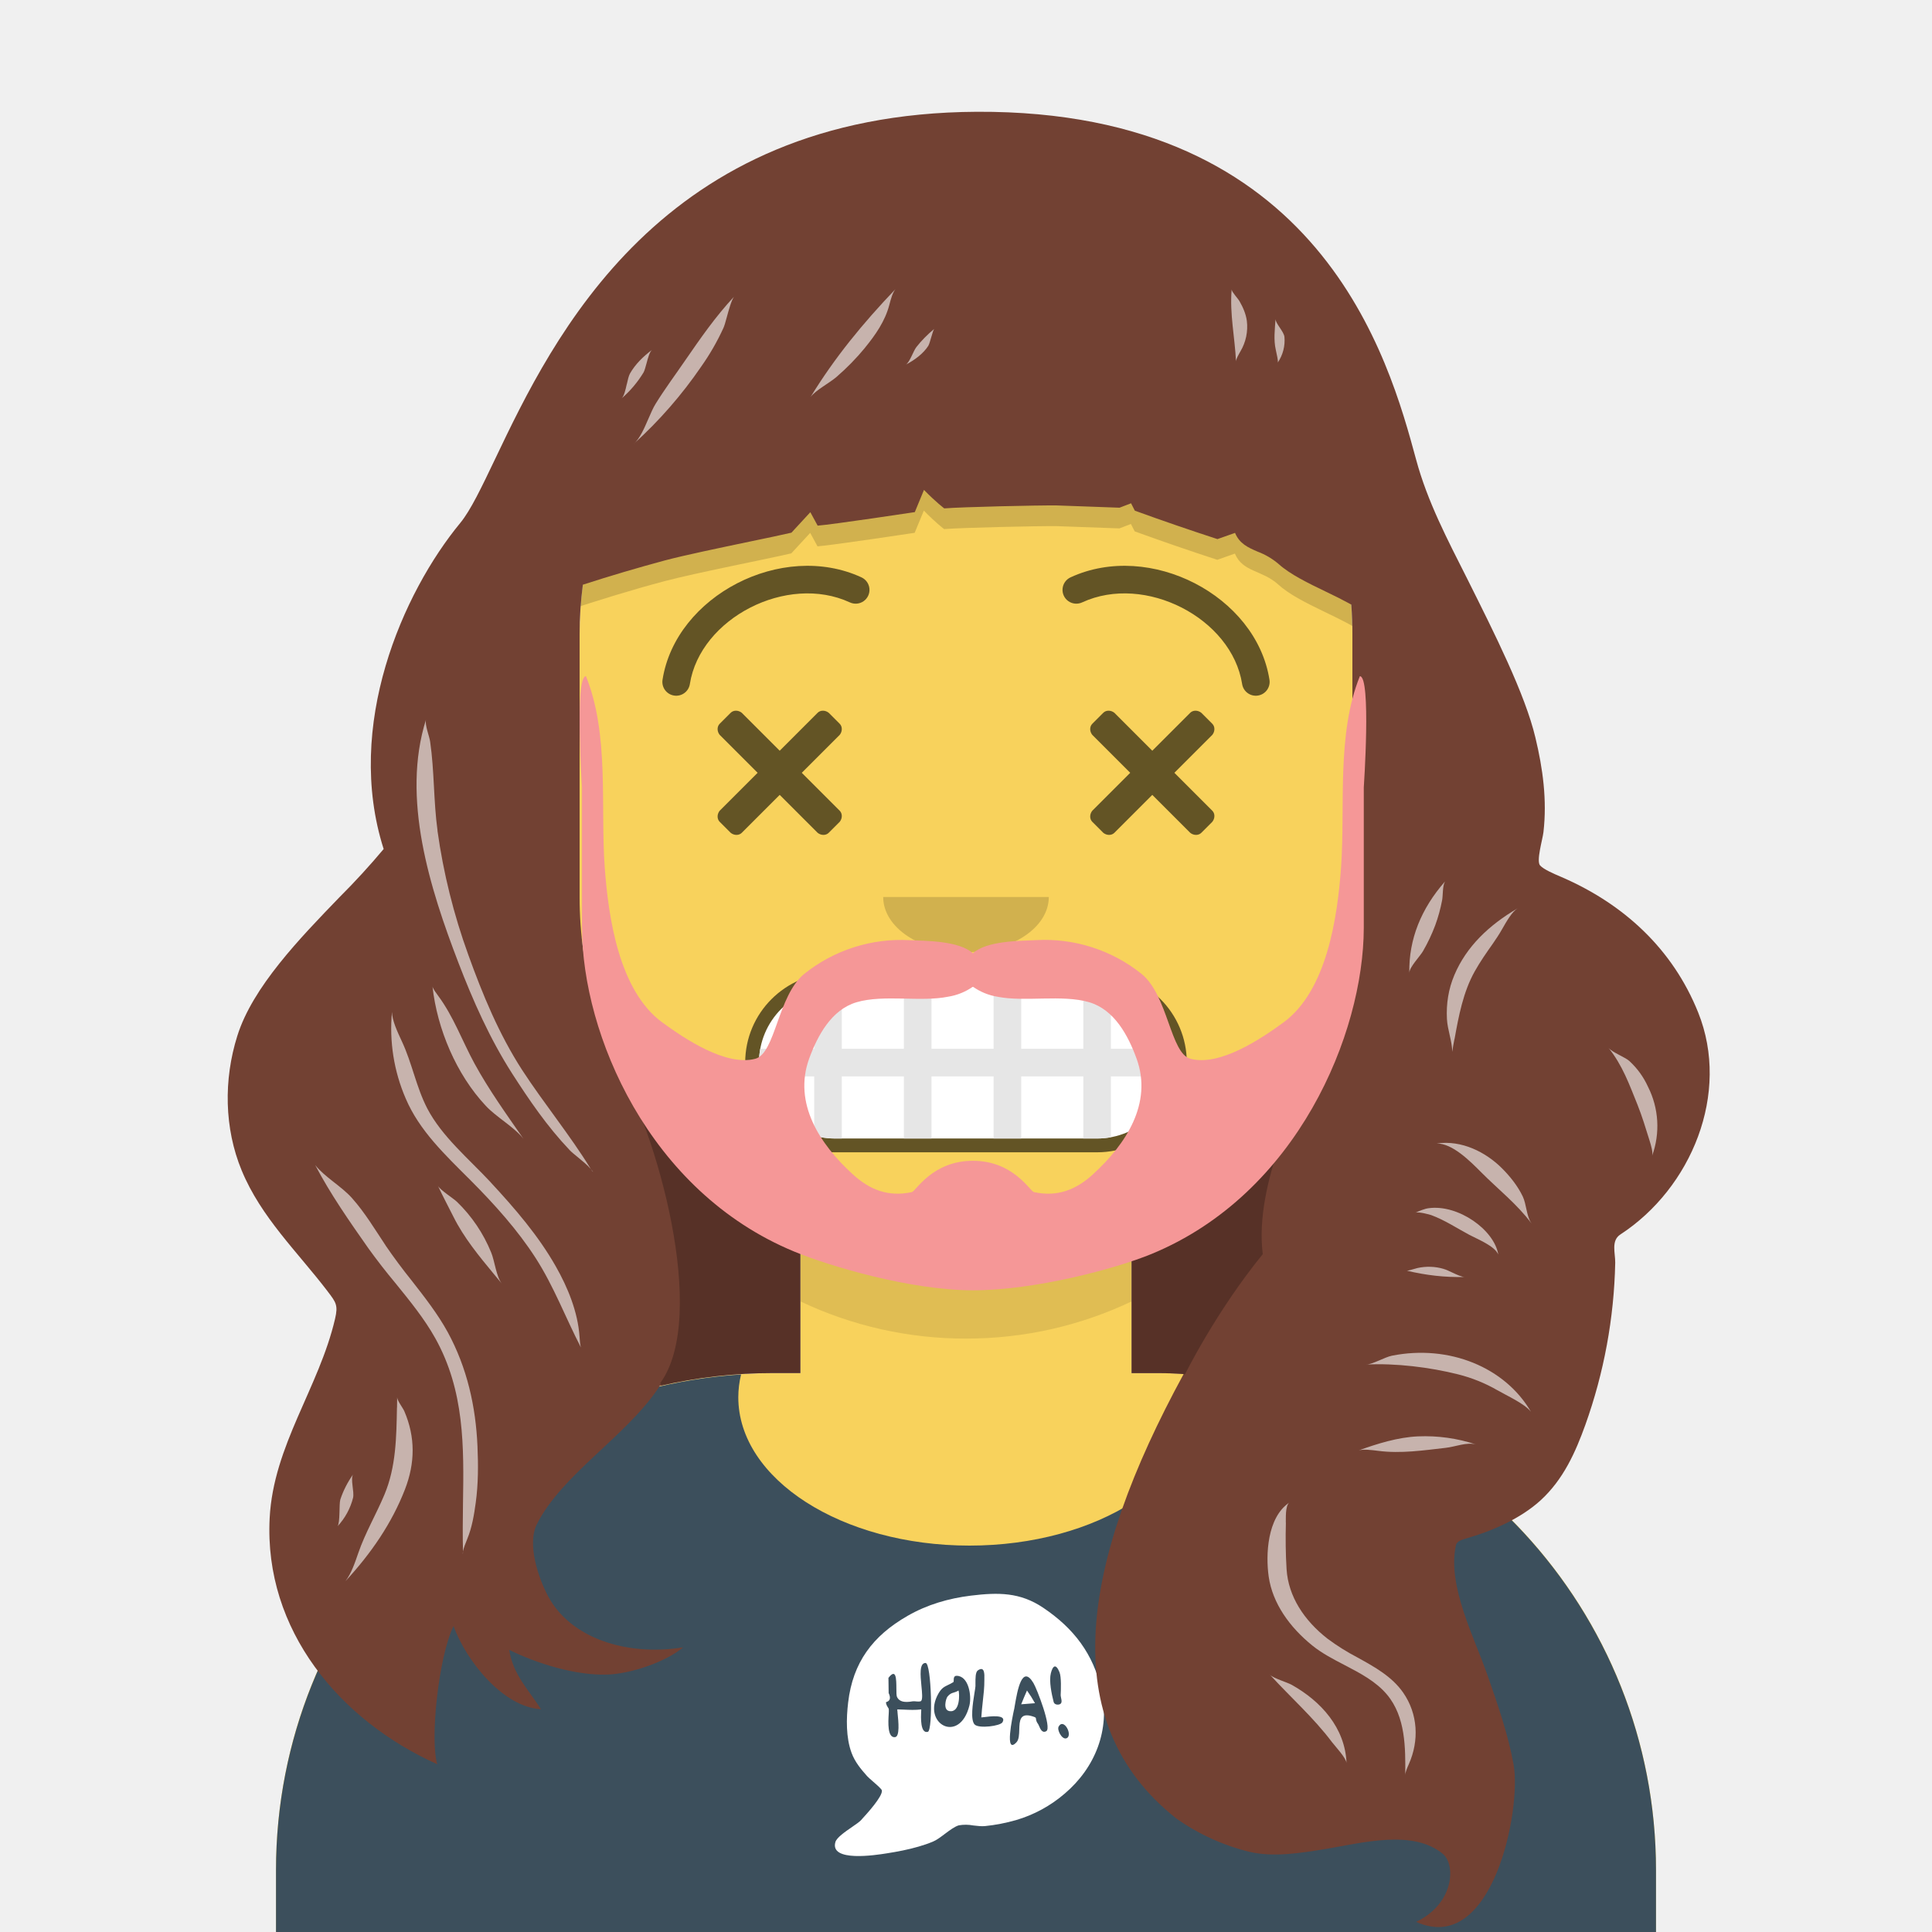
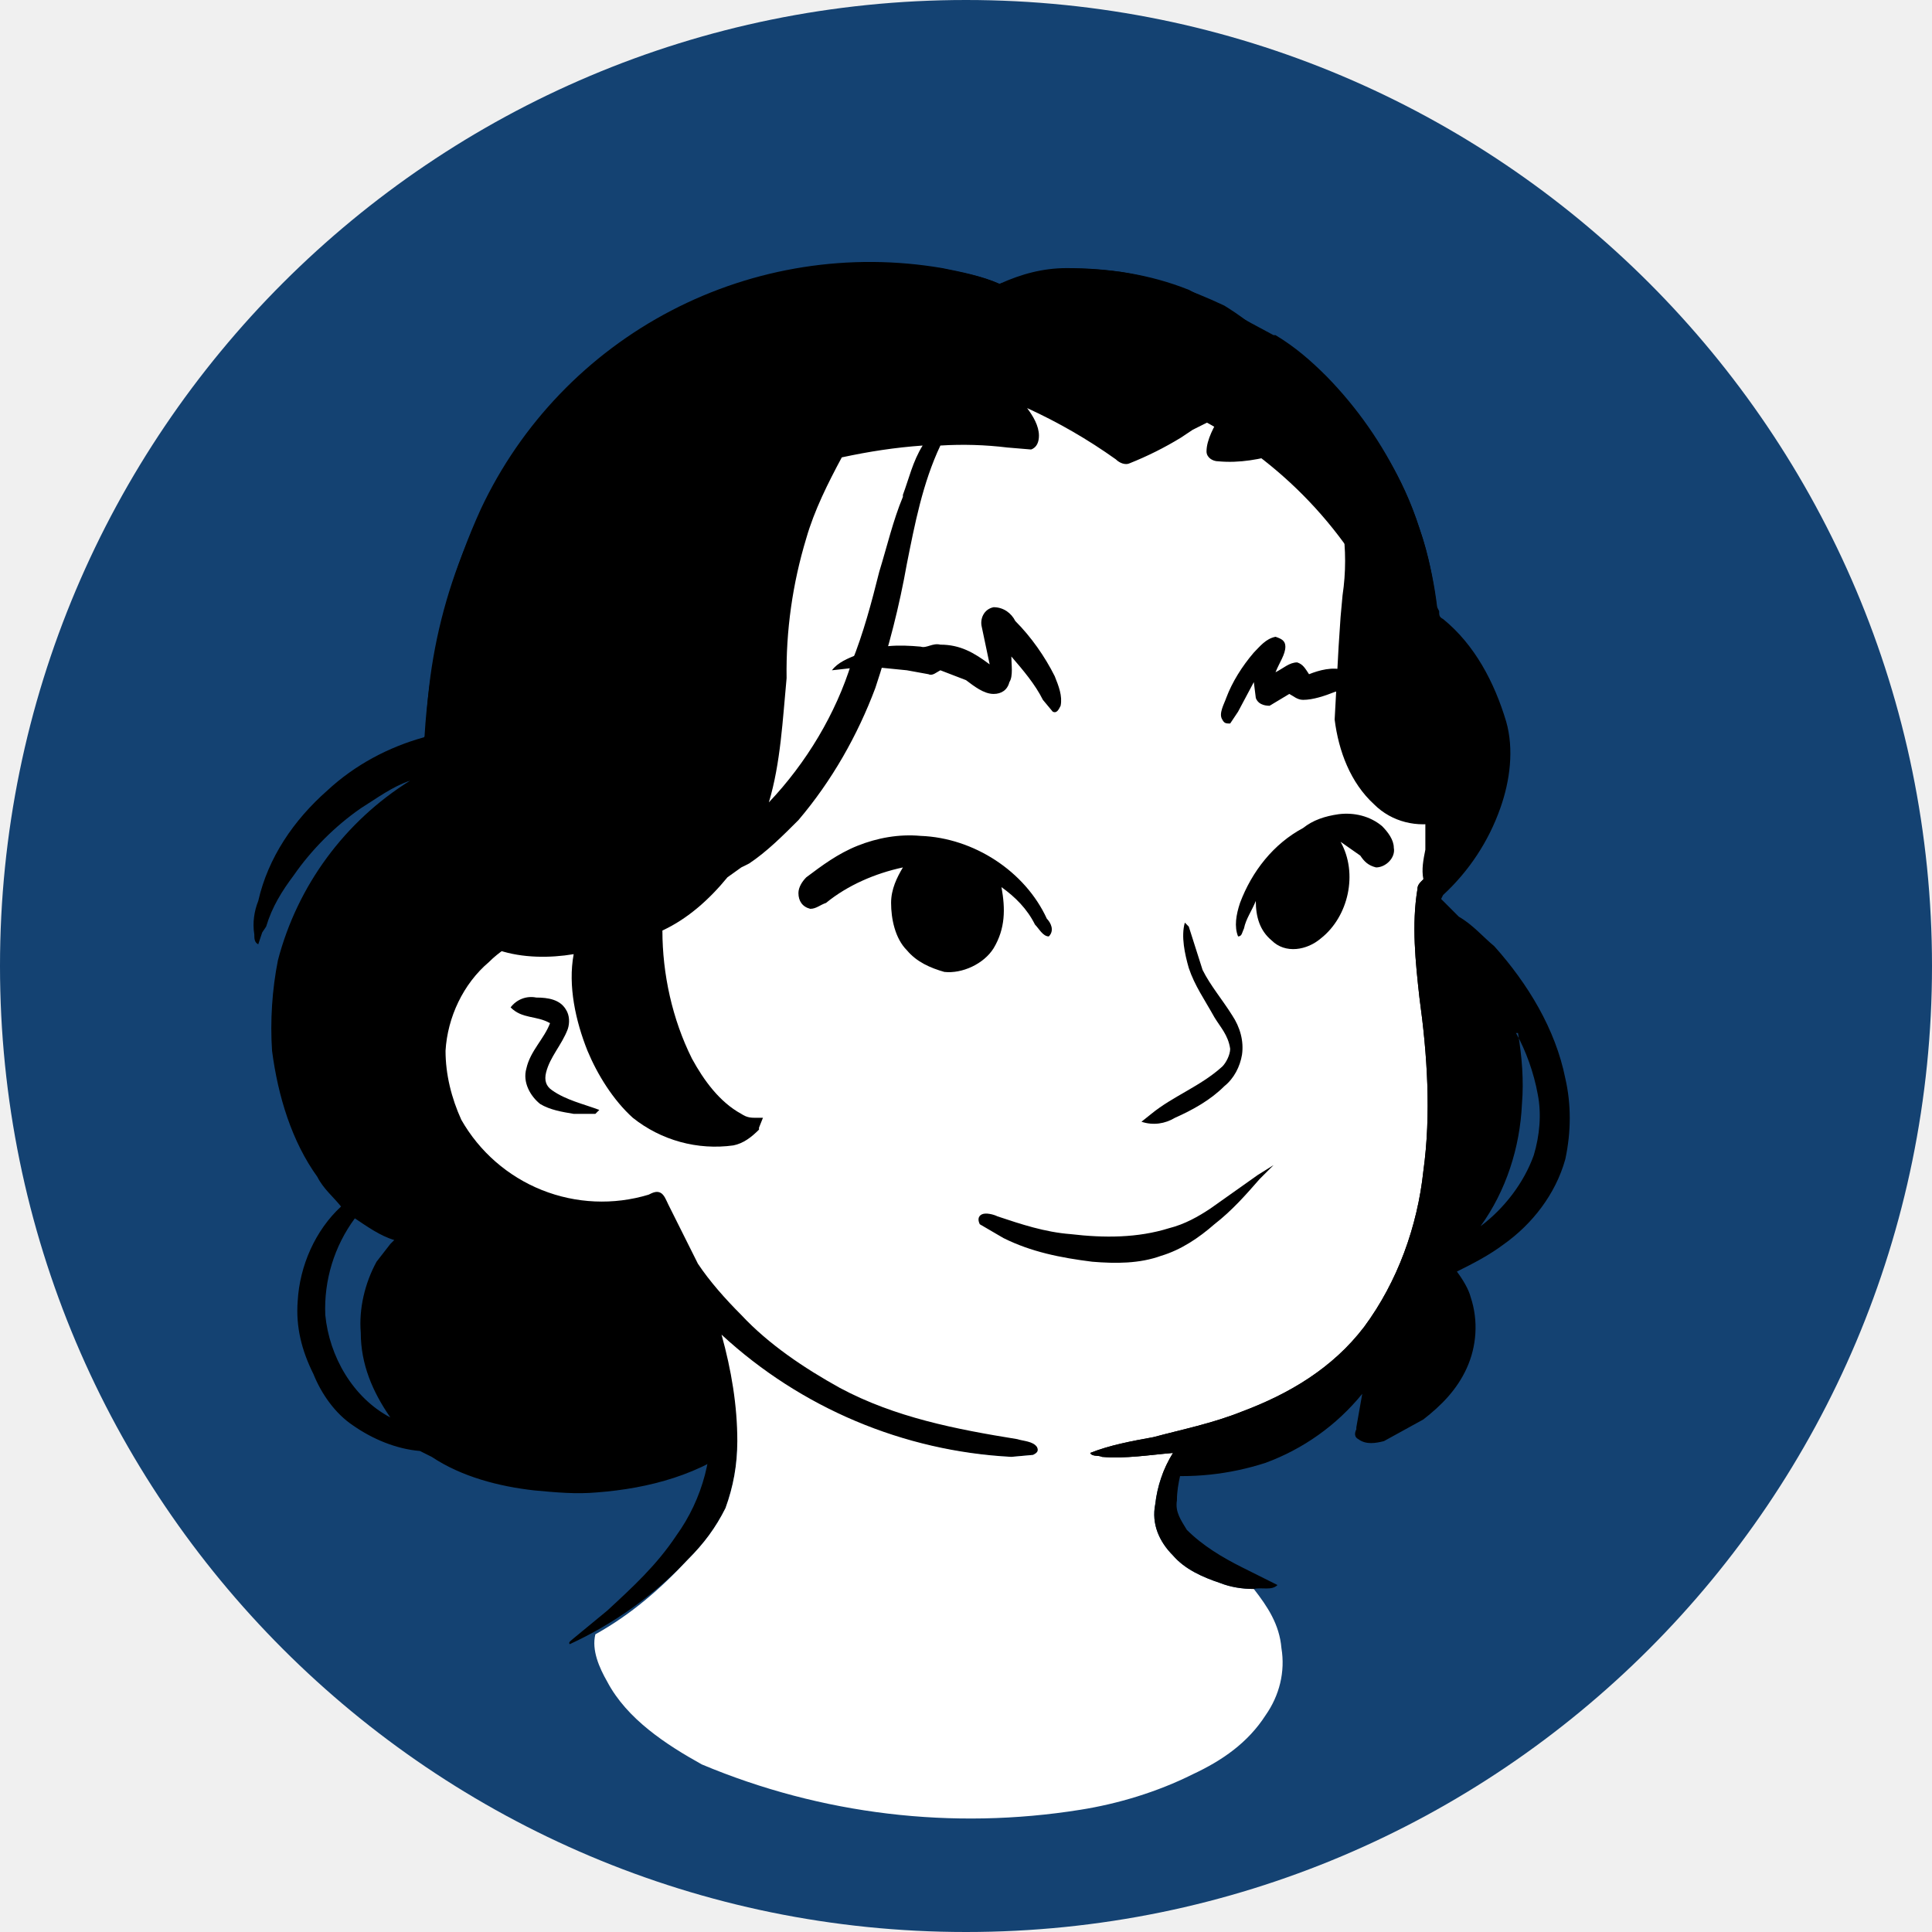
- <svg xmlns="http://www.w3.org/2000/svg" viewBox="0 0 280 280" fill="none" shape-rendering="auto">
-   <mask id="viewboxMask">
-     <rect width="280" height="280" rx="0" ry="0" x="0" y="0" fill="#fff" />
-   </mask>
-   <g mask="url(#viewboxMask)">
-     <g transform="translate(8)">
-       <path d="M132 36a56 56 0 0 0-56 56v6.17A12 12 0 0 0 66 110v14a12 12 0 0 0 10.3 11.88 56.04 56.04 0 0 0 31.7 44.73v18.4h-4a72 72 0 0 0-72 72v9h200v-9a72 72 0 0 0-72-72h-4v-18.39a56.04 56.04 0 0 0 31.7-44.73A12 12 0 0 0 198 124v-14a12 12 0 0 0-10-11.83V92a56 56 0 0 0-56-56Z" fill="#f8d25c" />
-       <path d="M108 180.61v8a55.79 55.79 0 0 0 24 5.39c8.59 0 16.73-1.93 24-5.39v-8a55.79 55.79 0 0 1-24 5.39 55.79 55.79 0 0 1-24-5.39Z" fill="#000" fill-opacity=".1" />
-       <g transform="translate(0 170)">
-         <path d="M132.5 54C151 54 166 44.37 166 32.5c0-1.1-.13-2.18-.38-3.23A72 72 0 0 1 232 101.05V110H32v-8.95A72 72 0 0 1 99.4 29.2a14.1 14.1 0 0 0-.4 3.3C99 44.37 114 54 132.5 54Z" fill="#3c4f5c" />
-         <g transform="translate(77 58)">
-           <g fill="#fff">
-             <path d="M63.84 17c-.29.65-.56 1.3-.82 1.95L63 19l2-.16A18.7 18.7 0 0 0 63.84 17ZM53.22 17.3c.2-.06.42-.13.7-.3.15.42.26 3.29-1.35 2.98-.92-.18-.5-1.77-.25-2.1.34-.41.59-.49.9-.58Z" />
-             <path fill-rule="evenodd" clip-rule="evenodd" d="M74.64 16.95C73.46 11.68 70.6 7.97 66.18 5c-3.35-2.25-6.5-2.23-10.46-1.75-3.25.4-6.35 1.3-9.2 2.94-5.04 2.89-7.92 6.74-8.6 12.54-.28 2.33-.33 5.1.5 7.32.48 1.3 1.34 2.34 2.25 3.36.15.17.5.47.86.79.6.52 1.26 1.1 1.28 1.29.12.86-2.2 3.4-2.89 4.15-.05.06-.1.1-.12.14-.23.25-.73.6-1.3.99-1.02.7-2.25 1.55-2.43 2.2-.83 2.93 5.83 1.89 7.45 1.63 1.55-.24 3.11-.54 4.62-.98.7-.2 1.4-.44 2.07-.72.56-.23 1.17-.7 1.78-1.16.7-.52 1.38-1.03 1.97-1.2a5.9 5.9 0 0 1 2.1.02c.6.07 1.2.14 1.7.09 1.5-.15 3.03-.45 4.5-.87a19 19 0 0 0 7.05-3.84c4.42-3.76 6.6-9.24 5.33-15Zm-5.13 6.99c-.62.16-1.36-1.24-1.08-1.72.77-1.34 2.16 1.42 1.08 1.72Zm-2.22-9.38c-.27 1.1.12 2.95.4 4.05.07.36.42.47.73.43.55-.08.45-.56.36-.97-.03-.16-.06-.3-.06-.4.04-.75.11-2.64-.17-3.32-.51-1.26-.97-1.02-1.27.21Zm-.65 8.33c-.58.34-.86-.29-1.05-.74-.06-.13-.1-.24-.16-.32a1.39 1.39 0 0 1-.29-.72c-.01-.18-.02-.22-.58-.39-1.77-.52-1.8.7-1.84 1.94-.02.72-.04 1.45-.4 1.84-1.78 1.91-.58-3.68-.37-4.68l.03-.1.12-.7c.34-1.96 1.02-5.86 2.67-3.11.49.8 2.7 6.49 1.87 6.98Zm-10.37-.95c.6.6 3.7.22 4.02-.34.68-1.18-1.85-.85-2.78-.73l-.29.03c.04-.75.13-1.5.21-2.27.12-1.05.24-2.1.23-3.15v-.17c.02-.62.06-1.94-.96-1.21-.34.25-.33 1.19-.33 1.82v.46c-.02.23-.08.6-.15 1.02-.24 1.51-.61 3.87.04 4.54Zm-.77-2.78c-1.43 5.73-6.98 2.64-4.5-1.71.46-.8.83-.98 1.41-1.26.22-.1.46-.22.75-.4.05-.03.06-.14.06-.28 0-.27.02-.65.43-.64 1.76.03 2.18 2.93 1.85 4.28Zm-7 .83c-.04.87-.14 3.3.97 3 .76-.21.54-9.98-.33-9.98-.92 0-.75 1.78-.6 3.33.1 1 .19 1.91-.04 2.17-.1.12-.51.1-.84.06a2.1 2.1 0 0 0-.4 0c-1.15.2-1.9.08-2.25-.61-.1-.2-.1-.7-.1-1.29-.01-1.33-.02-2.96-1.15-1.5l.03 2.2c.34.72.21 1.16-.38 1.32-.02.3.16.58.28.77.07.1.12.19.12.24.02.14 0 .38-.01.66-.08 1.26-.2 3.54.92 3.4.71-.08.49-2.28.37-3.42l-.05-.6.91.03c.86.04 1.73.08 2.56-.03V20Z" />
-           </g>
-         </g>
-       </g>
-       <g transform="translate(78 134)">
-         <rect x="22" y="7" width="64" height="26" rx="13" fill="#000" fill-opacity=".6" />
-         <rect x="24" y="9" width="60" height="22" rx="11" fill="#fff" />
-         <path d="M24.18 18H32V9.41A11 11 0 0 1 35 9h1v9h9V9h4v9h9V9h4v9h9V9h2c.68 0 1.35.06 2 .18V18h8.82l.05.28v3.44l-.05.28H75v8.82c-.65.12-1.32.18-2 .18h-2v-9h-9v9h-4v-9h-9v9h-4v-9h-9v9h-1a11 11 0 0 1-3-.41V22h-7.82a11.06 11.06 0 0 1 0-4Z" fill="#E6E6E6" />
-       </g>
-       <g transform="translate(104 122)">
-         <path fill-rule="evenodd" clip-rule="evenodd" d="M16 8c0 4.42 5.37 8 12 8s12-3.58 12-8" fill="#000" fill-opacity=".16" />
-       </g>
-       <g transform="translate(76 90)">
-         <path d="M34.5 30.7 29 25.2l-5.5 5.5c-.4.4-1.1.4-1.6 0l-1.6-1.6c-.4-.4-.4-1.1 0-1.6l5.5-5.5-5.5-5.5c-.4-.5-.4-1.2 0-1.6l1.6-1.6c.4-.4 1.1-.4 1.6 0l5.5 5.5 5.5-5.5c.4-.4 1.1-.4 1.6 0l1.6 1.6c.4.4.4 1.1 0 1.6L32.2 22l5.5 5.5c.4.4.4 1.1 0 1.6l-1.6 1.6c-.4.4-1.1.4-1.6 0ZM88.5 30.7 83 25.2l-5.5 5.5c-.4.4-1.1.4-1.6 0l-1.6-1.6c-.4-.4-.4-1.1 0-1.6l5.5-5.5-5.5-5.5c-.4-.5-.4-1.2 0-1.6l1.6-1.6c.4-.4 1.1-.4 1.6 0l5.5 5.5 5.5-5.5c.4-.4 1.1-.4 1.6 0l1.6 1.6c.4.4.4 1.1 0 1.6L86.2 22l5.5 5.5c.4.4.4 1.1 0 1.6l-1.6 1.6c-.4.4-1.1.4-1.6 0Z" fill="#000" fill-opacity=".6" />
-       </g>
-       <g transform="translate(76 82)">
-         <path d="M15.98 17.13C17.48 7.6 30.06 1.1 39.16 5.3a2 2 0 1 0 1.68-3.63c-11.5-5.3-26.9 2.66-28.82 14.84a2 2 0 0 0 3.96.63ZM96.02 17.13C94.52 7.6 81.94 1.1 72.84 5.3a2 2 0 1 1-1.68-3.63c11.5-5.3 26.9 2.66 28.82 14.84a2 2 0 0 1-3.96.63Z" fill="#000" fill-opacity=".6" />
-       </g>
-       <g transform="translate(-1)">
-         <path d="M89.4 84.2c-4.88 1.3-9.65 2.78-14.4 4.34-11.13 3.64-6.68-6.1-3-14.04l111.79-9.52c6.02 7.33 24.82 41 7.12 27-3.1-2.45-9.57-4.45-12.66-7.27-2.34-2.12-5.16-1.78-6.28-4.48l-2.55.9a375.12 375.12 0 0 1-11.97-4.12l-.55-1.07-1.67.64-9.12-.33c-2.63-.03-13.73.22-16.28.43 0 0-1.23-.92-2.94-2.68l-1.33 3.22s-11.92 1.8-14.08 1.96l-1.06-1.95-2.74 2.97c-3.9.9-13.84 2.83-18.3 4.01Z" fill="#000" fill-opacity=".16" />
-         <path d="M48.6 123.04c-5.7-17.86 2.75-37.13 11.12-47.27 1.48-1.8 3.06-5.11 5.06-9.3 8.34-17.47 23.9-50.05 69.8-50.27 49.93-.24 59.75 36.02 63.66 50.43 1.64 6.08 4.55 11.59 7.38 17.21 4 8 8.4 16.74 9.9 23.05 1.09 4.54 1.7 9.05 1.17 13.7-.12 1.06-1.08 4.22-.48 4.85.54.57 1.88 1.15 3.1 1.67 9.01 3.9 16.1 10.4 19.8 19.62 4.71 11.72-.99 25.47-11.26 32.17-1.4.9-.74 2.7-.76 4.1a74.22 74.22 0 0 1-4.33 23.5c-1.42 3.94-3.17 7.92-6.53 10.98-2.85 2.58-6.94 4.42-10.86 5.52-1.35.38-1.33.78-1.41 1.17-1.15 5.76 2.7 13.12 4.6 18.56 1.5 4.29 3 8.59 3.8 13 1.18 6.42-3.02 27.82-14.12 22.8 5.52-2.64 5.76-8.26 3.88-9.84-4.34-3.62-11.76-1.59-16.9-.74-3.7.61-7.63 1.25-11.15.43a31.34 31.34 0 0 1-10.6-4.84c-17.65-13.97-13.84-37.04 1.07-64.4l-.55-.03c-1.1-.06-1.67-.1-3-.1h-4v-18.39A56 56 0 0 0 189 130V92c0-1.47-.05-2.94-.16-4.38a68.09 68.09 0 0 0-3.66-1.86c-2.58-1.24-5.24-2.53-6.91-4.05a10.2 10.2 0 0 0-3-1.76c-1.39-.6-2.62-1.14-3.28-2.72l-2.55.9a373.94 373.94 0 0 1-11.97-4.12l-.55-1.07-1.67.64-9.12-.33c-2.63-.03-13.73.22-16.28.43 0 0-1.23-.92-2.94-2.68l-1.33 3.22s-11.92 1.8-14.08 1.96l-1.06-1.95-2.74 2.97c-1.43.33-3.66.8-6.13 1.31-4.3.9-9.34 1.95-12.17 2.7a248.15 248.15 0 0 0-11.93 3.53c-.31 2.38-.47 4.8-.47 7.27v38a56 56 0 0 0 32 50.61V199h-4a72.2 72.2 0 0 0-16.4 1.87c-.1.17-.22.32-.32.5-4.78 6.95-13.87 12.39-17.46 19.5-1.47 2.9.19 7.82 1.66 10.55 3.2 5.9 11.15 8.66 19.52 7.33-2.53 2.12-7.55 3.82-10.95 3.94-4.63.17-10.29-1.62-14.26-3.58.6 3.6 2.68 5.62 4.62 8.6-5.52-.28-10.88-7.06-12.68-12.05-2.2 4.51-3.44 16.64-2.35 20.03-14.14-6.34-25.13-19.44-24.3-35.66.54-10.56 7.15-18.9 9.48-28.9.46-1.96.14-2.38-1.05-3.94l-.05-.07c-4.38-5.73-9.62-10.69-12.43-17.48-2.54-6.13-2.63-13.18-.64-19.5 2.21-7.08 9.06-14.16 14.84-20.14a105.5 105.5 0 0 0 6.37-6.95Z" fill="#724133" />
-         <path d="m164.5 199.2.26-.06s4.44-9.02 11.25-17.38c-1.33-10.43 5.86-23.71 5.86-23.71l-.35-.08A56.25 56.25 0 0 1 157 180.62V199h4c1.32 0 1.88.04 3 .1l.54.04-.04.07ZM82.27 153.74l-.14.06c6.02 9.99 13.63 36.95 6.55 46.66l.25.34A72.25 72.25 0 0 1 105 199h4v-18.39a56.23 56.23 0 0 1-26.73-26.87Z" fill="#000" fill-opacity=".24" />
-         <g fill="#fff" fill-opacity=".6">
-           <path d="M118.38 50.37c1.51-1.85 2.89-3.83 3.5-6.16.23-.87.47-1.77.89-2.3-4.76 4.99-8.8 9.91-12.3 15.63.77-1.02 2.73-2.02 3.76-2.91a34.94 34.94 0 0 0 4.15-4.25ZM171.5 41.98c-.3 3.5.47 6.94.63 10.4 0-.34.34-.92.65-1.47a6.98 6.98 0 0 0 .92-4.42c-.14-1-.55-1.95-1.07-2.85-.2-.36-1.12-1.33-1.12-1.66ZM56.4 120.38a88.61 88.61 0 0 0 4.47 18c2.06 5.72 4.42 11.46 7.8 16.69 3.17 4.87 6.93 9.42 9.96 14.36-.46-.55-1.22-1.17-1.9-1.73-.49-.4-.94-.76-1.2-1.05-3.23-3.4-5.82-7.2-8.29-11.04-3.25-5.07-5.69-10.58-7.8-16.08-4.14-10.78-8.3-23.85-4.7-35.24-.2.77.5 2.43.6 3.2.62 4.27.48 8.6 1.07 12.88ZM54.77 104.2a.76.76 0 0 0-.02.09l.02-.09ZM78.63 169.43c.5.58.35.56 0 0ZM68.86 165.04c-2.46-3.54-5.05-7.16-7.09-10.9-1.78-3.27-3.05-6.85-5.29-9.85-.32-.44-.72-.97-.8-1.32.68 6.15 3.45 12.74 7.73 17.3 1.56 1.67 4.09 3.04 5.45 4.77ZM64.08 171.32c3.55 3.82 6.94 7.76 9.45 12.18 1.75 3.07 3.22 6.64 3.46 10.21.04.53.08 1.2.2 1.57-2.22-4.29-3.91-8.83-6.55-12.94-2.6-4.05-5.95-7.78-9.44-11.28-3.7-3.7-7.41-7.18-9.4-11.85a25.53 25.53 0 0 1-1.99-12.55c.02 1.24.76 2.82 1.44 4.28 1.47 3.14 2.07 6.6 3.67 9.7 2.13 4.08 5.96 7.24 9.17 10.68ZM59.23 174.18c-.5-.49-2.41-1.69-2.75-2.3l-.03-.06.03.06c.7 1.5 1.48 2.95 2.22 4.43 1.53 3.08 3.71 5.71 5.93 8.4l1.08 1.3c-.8-1.02-1.02-3.29-1.53-4.5a21.43 21.43 0 0 0-4.95-7.33ZM48.9 180.53a83.67 83.67 0 0 0 3.73 5.02c1.9 2.43 3.8 4.86 5.25 7.5 2.83 5.2 4.07 10.81 4.32 16.55.12 2.7.12 5.46-.25 8.16-.24 1.77-.54 3.6-1.22 5.25-.25.6-.54 1.32-.63 1.84-.06-2.32-.03-4.64 0-6.95.13-8.2.25-16.3-4.02-23.96-1.58-2.83-3.68-5.4-5.78-7.99a90.37 90.37 0 0 1-3.9-5.02c-2.78-3.96-5.5-7.85-7.72-12.08 1.36 1.72 3.8 3.07 5.32 4.77 1.9 2.13 3.35 4.58 4.9 6.9Z" />
-           <path d="M60.1 224.85c-.08.53.01.4 0 0ZM50.54 204l.02-1.5c0 .5.82 1.51 1.04 2.03 1.61 3.75 1.57 7.5.09 11.32-1.9 4.9-4.88 9.25-8.62 13.3.83-1.09 1.35-2.6 1.85-4.06 1.01-2.94 2.6-5.62 3.8-8.49 1.68-4.01 1.73-8.32 1.81-12.6ZM41.92 221.2a9.46 9.46 0 0 0 2.25-4.13c.2-.9-.41-2.68 0-3.38a13.66 13.66 0 0 0-1.85 3.64c-.2.69 0 3.32-.4 3.87ZM84.86 64.32a63.3 63.3 0 0 0 9.77-11.2 34.6 34.6 0 0 0 3.22-5.6c.13-.28.3-.87.48-1.54.3-1.09.65-2.4 1.04-2.97-2.7 2.9-4.84 6-7.03 9.17-1.45 2.12-2.99 4.18-4.34 6.37-.36.58-.68 1.35-1.03 2.14-.59 1.37-1.22 2.83-2.1 3.63ZM83.84 55.69c.14-.62.27-1.22.47-1.57.75-1.32 1.9-2.45 3.18-3.41-.35.3-.58 1.16-.79 1.95-.15.54-.28 1.05-.44 1.33a15.8 15.8 0 0 1-3.17 3.75c.36-.35.56-1.22.74-2.04ZM83.07 57.75l.03-.02-.03.02ZM203.8 150.6c.6-3.33 1.25-6.84 2.94-9.84.76-1.36 1.68-2.68 2.6-3.98.48-.7.94-1.38 1.35-2.11.66-1.16 1.46-2.56 2.26-3.03-4.16 2.43-7.42 5.54-9.16 9.64-.88 2.07-1.2 4.2-1.09 6.39.08 1.57.76 3.24.77 4.77.08-.62.2-1.23.32-1.85ZM202 130.48a22.88 22.88 0 0 1-1 3.63 25.14 25.14 0 0 1-1.77 3.74c-.43.75-1.98 2.32-1.98 3.15-.09-4.9 1.73-9.33 5.17-13.25-.38.65-.28 2.03-.42 2.74ZM201.2 165.72c2.28-.03 4.82 2.52 6.51 4.22 2.42 2.43 5.14 4.56 7.2 7.31l.06.07-.05-.07c-.68-.96-.7-2.74-1.23-3.85-.72-1.5-1.82-2.9-3.06-4.13-2.32-2.29-5.77-4.07-9.42-3.55ZM200.42 176.1c-.18-.06-1.78-.52-2.28-.35.59-.26 1.3-.57 1.93-.65 4.28-.57 9.5 3.14 10.07 6.72-.48-1.23-3.03-2.24-4.18-2.85-1.82-.97-3.56-2.14-5.54-2.87ZM198.14 175.75l-.06.03.03-.02h.03ZM202.23 183.9a7.6 7.6 0 0 0-3.79-.13c-.47.13-1.44.42-1.56.39 2.82.66 5.47.98 8.4.91-.44 0-1.16-.34-1.84-.66-.47-.22-.9-.43-1.21-.5ZM191.01 197.76c-.13 0-.13.01 0 0ZM191.01 197.76c4.26-.22 9.25.4 13.3 1.42a22.3 22.3 0 0 1 5.7 2.3c1.4.81 3.93 1.93 4.87 3.13-3.74-6.44-11.85-9.79-20.16-8.13-1.06.22-2.67 1.2-3.7 1.29ZM192.76 210.27c3.23.42 6.55-.07 9.77-.44 1.38-.15 3.03-.86 4.38-.49a23.55 23.55 0 0 0-8.4-1.17c-2.93.13-5.9 1.06-8.59 2.03.68-.2 1.81-.06 2.84.07ZM179.36 220.67c-.06 2.23-.04 4.52.1 6.74.25 3.97 2.55 7.44 5.93 10.08a32.36 32.36 0 0 0 4.34 2.72c2.51 1.39 5 2.76 6.63 5.1 2.15 3.1 2.33 6.96.82 10.36-.25.56-.51 1.16-.52 1.58v-.05c.03-3.87.07-8.36-2.64-11.6-1.59-1.9-3.87-3.1-6.16-4.29-1.63-.85-3.28-1.7-4.67-2.83-3.27-2.64-5.76-6.1-6.32-9.98-.45-3.13-.23-8.58 2.98-10.73-.6.45-.48 2.35-.5 2.9ZM179.9 217.74a.43.43 0 0 0-.04.03l.05-.03ZM177 242.67l.08.08a.69.69 0 0 1-.07-.08ZM188.15 255.52c-.2-5.11-3.7-8.96-7.94-11.34-.6-.34-2.6-.93-3.13-1.43 2.96 3.24 6.32 6.21 8.96 9.73.46.6 2.06 2.3 2.11 3.04ZM188.15 255.55v-.03.03ZM229.17 153.8a11.45 11.45 0 0 1 2.67 3.7 12.62 12.62 0 0 1 .6 10c.14-.52-.15-1.47-.38-2.22-.55-1.76-1.07-3.5-1.76-5.22-1.18-2.91-2.14-5.64-4.18-8.2.54.67 2.32 1.3 3.05 1.93ZM179.15 48.8a5.72 5.72 0 0 1-.97 3.75c.09-.2-.12-1.1-.28-1.84-.34-1.47-.14-2.96-.04-4.47 0 .64 1.18 1.77 1.29 2.57ZM127.57 50.07c-.73 1.16-2 2.11-3.3 2.78.58-.33 1.1-2 1.54-2.55.73-.94 1.63-1.84 2.58-2.63-.21.22-.61 2.05-.83 2.4Z" />
-         </g>
-       </g>
-       <g transform="translate(49 72)">
-         <path fill-rule="evenodd" clip-rule="evenodd" d="M101.43 98.17c-2.52 2.3-5.2 3.32-8.58 2.6-.58-.12-2.95-4.54-8.85-4.54-5.9 0-8.27 4.42-8.85 4.54-3.39.72-6.07-.3-8.58-2.6-4.72-4.31-8.65-10.26-6.3-16.75 1.24-3.38 3.24-7.1 6.88-8.17 3.89-1.15 9.35 0 13.26-.8A8.6 8.6 0 0 0 84 71a8.6 8.6 0 0 0 3.58 1.46c3.92.78 9.38-.36 13.27.79 3.64 1.07 5.64 4.79 6.87 8.17 2.36 6.49-1.57 12.44-6.3 16.75ZM140.08 26c-3.4 8.4-2.1 18.86-2.72 27.68-.52 7.16-2.02 17.9-8.39 22.53-3.25 2.37-9.18 6.35-13.43 5.24-2.93-.76-3.24-9.16-7.09-12.3a22.42 22.42 0 0 0-15.3-4.9c-2.37.11-7.17.09-9.15 1.91-1.98-1.82-6.78-1.8-9.15-1.9a22.42 22.42 0 0 0-15.3 4.89c-3.85 3.14-4.16 11.54-7.1 12.3-4.24 1.1-10.17-2.87-13.42-5.24-6.37-4.62-7.87-15.37-8.39-22.53-.63-8.82.69-19.28-2.72-27.68-1.66 0-.57 16.13-.57 16.13v20.36c.04 15.28 9.59 38.16 30.76 46.9C63.29 111.53 75 115 84 115c8.98.01 20.71-3.13 25.9-5.27 21.16-8.73 30.71-31.95 30.75-47.23V42.13s1.1-16.13-.57-16.13Z" fill="#f59797" />
-       </g>
-       <g transform="translate(62 42)" />
+ <svg xmlns="http://www.w3.org/2000/svg" width="128" height="128" viewBox="0 0 128 128" fill="none">
+   <g clip-path="url(#clip0_414_3507)">
+     <mask id="mask0_414_3507" style="mask-type:luminance" maskUnits="userSpaceOnUse" x="0" y="0" width="128" height="128">
+       <path d="M128 64C128 28.654 99.346 0 64 0C28.654 0 0 28.654 0 64C0 99.346 28.654 128 64 128C99.346 128 128 99.346 128 64Z" fill="white" />
+     </mask>
+     <g mask="url(#mask0_414_3507)">
+       <path d="M128 0H0V128H128V0Z" fill="#144272" />
+       <path fill-rule="evenodd" clip-rule="evenodd" d="M62.171 17.763H62.302C63.608 18.024 65.045 18.286 66.22 18.808C67.657 18.155 69.094 17.763 70.661 17.763C73.404 17.763 76.147 18.155 78.759 19.2L81.502 20.637C82.453 21.171 83.411 21.694 84.376 22.204H84.506C85.812 22.988 86.857 23.902 87.902 24.947C91.954 29.098 94.525 34.469 95.216 40.229L95.347 40.49C95.347 40.751 95.347 40.882 95.608 41.012C97.698 42.71 99.004 45.192 99.788 47.804C100.31 49.633 100.049 51.722 99.396 53.551C98.612 55.771 97.306 57.731 95.608 59.298L95.478 59.559L96.653 60.735C97.567 61.257 98.22 62.041 99.004 62.694C101.224 65.175 103.053 68.18 103.706 71.445C104.098 73.143 104.098 74.971 103.706 76.8C103.053 79.151 101.486 81.11 99.657 82.416C98.612 83.2 97.567 83.722 96.522 84.245C96.914 84.767 97.306 85.42 97.437 85.943C97.959 87.51 97.829 89.208 97.175 90.645C96.522 92.082 95.478 93.126 94.302 94.041L91.69 95.478C91.167 95.608 90.514 95.739 89.992 95.347C89.731 95.216 89.731 94.955 89.861 94.694V94.563L90.253 92.343C88.555 94.433 86.335 96 83.853 96.914C81.454 97.694 78.917 97.961 76.408 97.698L74.971 97.567C73.796 97.567 72.882 97.306 71.837 97.045L70.661 96.784C63.906 95.184 56.956 94.568 50.025 94.955L49.502 95.216L49.241 95.478C46.498 97.698 42.971 98.612 39.575 98.874C38.139 99.004 36.833 98.874 35.396 98.743C33.045 98.482 30.563 97.829 28.604 96.522L28.343 96.392L27.82 96.131C26.253 96 24.686 95.347 23.38 94.433C22.204 93.649 21.29 92.343 20.767 91.037C19.984 89.469 19.592 87.902 19.723 86.204C19.853 83.853 20.898 81.502 22.596 79.935C22.073 79.282 21.42 78.759 21.029 77.975C19.331 75.624 18.416 72.62 18.024 69.616C17.894 67.657 18.024 65.567 18.416 63.608C19.71 58.675 22.84 54.422 27.167 51.722C25.992 52.114 24.947 52.898 23.902 53.551C22.204 54.727 20.637 56.294 19.461 57.992C18.678 59.037 18.024 60.082 17.633 61.388L17.371 61.78L17.11 62.563C16.849 62.433 16.849 62.171 16.849 61.91C16.718 61.127 16.849 60.343 17.11 59.69C17.763 56.816 19.461 54.335 21.682 52.376C23.51 50.678 25.731 49.502 28.082 48.849L28.212 48.718C28.359 41.779 30.589 35.044 34.612 29.388C37.665 25.073 41.864 21.698 46.734 19.644C51.603 17.59 56.951 16.939 62.171 17.763ZM100.441 68.441C101.094 69.616 101.616 71.053 101.878 72.49C102.139 73.796 102.008 75.233 101.616 76.539C100.963 78.367 99.657 80.065 98.09 81.241C99.788 78.89 100.702 76.016 100.833 73.143C100.963 71.576 100.833 70.008 100.571 68.441H100.441ZM26.122 82.155C25.208 81.894 24.294 81.241 23.51 80.718C22.146 82.565 21.454 84.824 21.551 87.118C21.812 89.861 23.38 92.604 25.861 93.91C24.686 92.212 23.902 90.384 23.902 88.294C23.771 86.727 24.163 85.029 24.947 83.592L25.861 82.416L26.122 82.155Z" fill="black" />
+       <path d="M64.784 22.988C72.229 22.727 79.804 25.339 85.551 30.302C89.124 33.283 91.875 37.128 93.543 41.471C95.212 45.814 95.743 50.512 95.086 55.118C94.955 55.641 94.955 56.163 94.563 56.686L94.433 56.294V51.984C94.294 45.616 91.996 39.484 87.913 34.595C83.831 29.706 78.208 26.35 71.967 25.078C64.665 23.554 57.057 24.742 50.567 28.42C44.077 32.098 39.148 38.014 36.702 45.061C35.135 49.894 34.873 55.249 35.918 60.212C36.702 59.951 37.486 59.951 38.139 59.951C38.4 60.082 38.792 60.082 38.922 60.343C39.053 60.604 38.922 60.735 38.792 60.865L37.224 61.388C35.396 61.78 33.698 62.433 32.392 63.739C31.536 64.47 30.84 65.369 30.346 66.38C29.852 67.391 29.57 68.492 29.518 69.616C29.518 71.184 29.91 72.751 30.563 74.188C31.608 75.886 33.045 77.323 34.873 78.237C37.224 79.543 40.229 79.935 42.971 79.151C43.233 79.02 43.494 78.89 43.755 79.02C44.016 79.151 44.147 79.543 44.278 79.804L46.237 83.722C48.714 87.137 51.928 89.949 55.641 91.951C59.298 93.91 63.347 94.694 67.396 95.347C67.788 95.478 68.441 95.478 68.702 95.869C68.833 96.131 68.702 96.261 68.441 96.392L67.004 96.522C59.846 96.189 53.039 93.318 47.804 88.424C48.457 90.775 48.849 93.126 48.849 95.478C48.849 97.045 48.588 98.482 48.065 99.918C47.412 101.224 46.629 102.269 45.584 103.314C43.351 105.666 40.691 107.572 37.747 108.931C37.616 108.8 37.878 108.669 38.008 108.539L40.229 106.71C41.926 105.143 43.494 103.706 44.8 101.747C46.572 99.293 47.364 96.265 47.02 93.257L46.498 88.163L46.237 86.857L44.669 84.637C44.016 83.331 43.233 82.025 42.971 80.588C40.713 81.191 38.329 81.129 36.105 80.411C33.881 79.693 31.912 78.348 30.433 76.539C28.862 74.671 27.985 72.318 27.951 69.878C27.951 68.31 28.343 66.874 28.996 65.437C30.171 63.347 32 61.649 34.22 60.735C33.175 56.686 33.175 52.637 33.829 48.588C34.873 43.363 37.224 38.531 40.49 34.482C46.367 27.429 55.51 23.118 64.784 22.988Z" fill="black" />
+       <path d="M71.967 25.078C78.219 26.328 83.856 29.678 87.942 34.572C92.028 39.465 94.318 45.609 94.433 51.984V56.294C94.302 56.947 94.171 57.6 94.302 58.253C94.041 58.514 93.91 58.645 93.91 58.906C93.518 61.257 93.78 63.739 94.041 66.09C94.563 69.878 94.825 73.796 94.302 77.584C93.91 81.241 92.604 84.898 90.384 87.902C88.294 90.645 85.42 92.343 82.286 93.518C80.326 94.302 78.367 94.694 76.408 95.216C74.971 95.478 73.535 95.739 72.229 96.261C72.359 96.522 72.751 96.392 73.012 96.522C74.58 96.653 76.147 96.392 77.714 96.261C77.061 97.306 76.669 98.482 76.539 99.657C76.278 100.963 76.8 102.139 77.714 103.053C78.498 103.967 79.674 104.49 80.849 104.882C81.502 105.143 82.286 105.273 83.069 105.273C83.984 106.449 84.767 107.625 84.898 109.192C85.159 110.759 84.767 112.327 83.853 113.633C82.678 115.461 80.98 116.637 79.02 117.551C76.669 118.727 74.057 119.51 71.576 119.902C63.1 121.261 54.413 120.221 46.498 116.898C44.147 115.592 41.535 113.894 40.229 111.412C39.706 110.498 39.184 109.322 39.445 108.278C41.796 106.971 43.755 105.273 45.584 103.314C46.629 102.269 47.412 101.225 48.065 99.918C48.588 98.482 48.849 97.045 48.849 95.478C48.849 93.126 48.457 90.775 47.804 88.424C53.064 93.28 59.856 96.145 67.004 96.522L68.441 96.392C68.702 96.261 68.833 96.131 68.702 95.869C68.441 95.478 67.788 95.478 67.396 95.347C63.347 94.694 59.298 93.91 55.641 91.951C53.29 90.645 50.939 89.078 49.11 87.118C48.065 86.073 47.02 84.898 46.237 83.722L44.278 79.804C44.147 79.543 44.016 79.151 43.755 79.02C43.494 78.89 43.233 79.02 42.971 79.151C40.647 79.853 38.153 79.744 35.898 78.842C33.644 77.94 31.763 76.299 30.563 74.188C29.91 72.751 29.518 71.184 29.518 69.616C29.649 67.396 30.694 65.175 32.392 63.739C33.698 62.433 35.396 61.78 37.224 61.388L38.792 60.865C38.922 60.735 39.053 60.604 38.922 60.343C38.792 60.082 38.4 60.082 38.139 59.951C37.486 59.951 36.702 59.951 35.918 60.212C34.873 55.249 35.135 49.894 36.702 45.061C39.172 38.03 44.105 32.132 50.588 28.458C57.072 24.784 64.667 23.583 71.967 25.078Z" fill="white" />
+       <path d="M94.302 58.253L94.694 58.645L94.825 60.343L95.216 66.22C95.608 68.833 95.869 71.445 95.869 74.057C95.869 76.147 95.739 78.237 95.216 80.196C94.433 83.853 92.604 87.51 89.992 90.122C86.826 93.199 82.832 95.287 78.498 96.131C78.367 97.306 77.975 98.22 77.975 99.396C77.845 100.18 78.237 100.702 78.629 101.355C79.674 102.4 80.98 103.184 82.286 103.837L84.637 105.012C84.245 105.404 83.592 105.143 83.069 105.273C82.286 105.273 81.502 105.143 80.849 104.882C79.674 104.49 78.498 103.967 77.714 103.053C76.8 102.139 76.278 100.963 76.539 99.657C76.669 98.482 77.061 97.306 77.714 96.261C76.147 96.392 74.58 96.653 73.012 96.522C72.751 96.392 72.359 96.522 72.229 96.261C73.535 95.739 74.971 95.478 76.408 95.216C78.367 94.694 80.326 94.302 82.286 93.518C85.42 92.343 88.294 90.645 90.384 87.902C92.604 84.898 93.91 81.241 94.302 77.584C94.825 73.796 94.563 69.877 94.041 66.09C93.78 63.739 93.518 61.257 93.91 58.906C93.91 58.645 94.041 58.514 94.302 58.253ZM35.526 66.09C36.31 66.09 37.094 66.22 37.486 66.874C37.747 67.265 37.747 67.788 37.616 68.18C37.224 69.225 36.441 70.008 36.18 71.053C36.049 71.576 36.18 71.967 36.571 72.229C37.486 72.882 38.661 73.143 39.706 73.535L39.445 73.796H38.008C37.224 73.665 36.441 73.535 35.788 73.143C35.135 72.62 34.612 71.706 34.873 70.792C35.135 69.616 36.049 68.833 36.441 67.788C35.526 67.265 34.612 67.526 33.829 66.743C34.22 66.22 34.873 65.959 35.526 66.09Z" fill="black" />
+       <path d="M88.686 53.943C89.731 53.812 90.775 54.074 91.559 54.727C91.951 55.118 92.343 55.641 92.343 56.163C92.474 56.816 91.82 57.469 91.167 57.469C90.645 57.339 90.384 57.078 90.123 56.686L88.816 55.771C89.992 57.861 89.339 60.735 87.51 62.171C86.596 62.955 85.159 63.216 84.245 62.302C83.461 61.649 83.2 60.735 83.2 59.69C82.939 60.343 82.547 60.865 82.416 61.518C82.286 61.78 82.286 62.041 82.025 62.041C81.763 61.388 81.894 60.604 82.155 59.82C82.939 57.731 84.376 55.902 86.335 54.857C86.988 54.335 87.771 54.074 88.686 53.943ZM60.996 55.38C64.522 55.51 67.918 57.731 69.355 60.865C69.616 61.127 69.878 61.649 69.486 62.041C69.094 62.041 68.833 61.518 68.571 61.257C68.049 60.212 67.265 59.429 66.351 58.776C66.612 60.212 66.612 61.518 65.829 62.825C65.175 63.869 63.739 64.522 62.563 64.392C61.649 64.131 60.735 63.739 60.082 62.955C59.298 62.171 59.037 60.865 59.037 59.82C59.037 58.906 59.429 58.123 59.82 57.469C57.992 57.861 56.163 58.645 54.727 59.82C54.335 59.951 54.074 60.212 53.682 60.212C53.159 60.082 52.898 59.69 52.898 59.167C52.898 58.776 53.159 58.384 53.42 58.123C54.465 57.339 55.51 56.555 56.816 56.033C58.123 55.51 59.559 55.249 60.996 55.38Z" fill="black" />
+       <path d="M65.829 40.229C66.482 40.229 67.004 40.62 67.265 41.143C68.31 42.188 69.225 43.494 69.878 44.8C70.139 45.453 70.4 46.106 70.269 46.759C70.139 47.02 70.008 47.282 69.747 47.151L69.094 46.367C68.571 45.322 67.788 44.408 67.004 43.494C67.004 44.016 67.135 44.8 66.874 45.192C66.743 45.714 66.351 45.975 65.829 45.975C65.175 45.975 64.522 45.453 64 45.061L62.302 44.408C62.041 44.539 61.78 44.8 61.518 44.669L60.082 44.408L57.469 44.147L55.118 44.408C55.51 43.886 56.163 43.624 56.816 43.363C58.123 42.71 59.559 42.71 60.996 42.841C61.388 42.971 61.78 42.58 62.302 42.71C63.608 42.71 64.522 43.233 65.567 44.016L65.045 41.535C64.914 41.012 65.175 40.359 65.829 40.229ZM84.506 42.188C84.898 42.318 85.159 42.449 85.159 42.841C85.159 43.363 84.767 43.886 84.506 44.539C85.029 44.278 85.42 43.886 85.943 43.886C86.335 44.016 86.465 44.278 86.727 44.669C87.38 44.408 88.294 44.147 89.078 44.408C89.469 44.539 89.6 44.8 89.731 45.061C89.339 45.453 88.947 45.714 88.424 45.845C87.771 46.106 86.988 46.367 86.335 46.367C85.943 46.367 85.682 46.106 85.42 45.975L84.114 46.759C83.722 46.759 83.331 46.629 83.2 46.237L83.069 45.192L82.025 47.151L81.502 47.935C81.241 47.935 81.11 47.935 80.98 47.673C80.718 47.282 81.11 46.629 81.241 46.237C81.633 45.192 82.286 44.147 83.069 43.233C83.461 42.841 83.853 42.318 84.506 42.188Z" fill="black" />
+       <path d="M78.498 61.127L78.759 61.388L79.674 64.261C80.196 65.306 80.98 66.22 81.633 67.265C82.155 68.049 82.416 68.963 82.286 69.877C82.155 70.661 81.763 71.445 81.11 71.967C80.196 72.882 79.02 73.535 77.845 74.057C77.192 74.449 76.408 74.58 75.624 74.318L76.278 73.796C77.714 72.62 79.543 71.967 80.98 70.661C81.241 70.4 81.502 69.877 81.502 69.486C81.371 68.571 80.849 68.049 80.457 67.396C79.804 66.22 79.151 65.306 78.759 64.131C78.498 63.216 78.237 62.041 78.498 61.127Z" fill="black" />
+       <path d="M84.376 77.192L83.461 78.106C82.547 79.151 81.633 80.196 80.457 81.11C79.412 82.025 78.237 82.808 76.931 83.2C75.494 83.722 73.927 83.722 72.359 83.592C70.269 83.331 68.31 82.939 66.482 82.025L64.914 81.11C64.784 80.849 64.784 80.588 65.045 80.457C65.306 80.326 65.829 80.457 66.09 80.588C67.657 81.11 69.225 81.633 70.922 81.763C73.143 82.025 75.363 82.025 77.453 81.371C78.498 81.11 79.412 80.588 80.196 80.065L83.331 77.845L84.376 77.192Z" fill="black" />
+       <path fill-rule="evenodd" clip-rule="evenodd" d="M62.433 17.763C56.297 16.713 49.986 17.703 44.466 20.581C38.946 23.459 34.522 28.066 31.869 33.698C28.401 41.294 27.264 49.749 28.604 57.992L29.127 60.474C29.257 60.865 29.518 61.257 29.78 61.257L30.302 61.388H30.433C31.086 62.171 32 62.694 33.045 62.955C34.612 63.478 36.441 63.478 38.008 63.216C37.616 65.306 38.139 67.657 38.922 69.616C39.575 71.184 40.62 72.882 41.926 74.057C42.855 74.798 43.924 75.342 45.069 75.656C46.214 75.971 47.411 76.049 48.588 75.886C49.241 75.755 49.763 75.363 50.286 74.841V74.71L50.547 74.057H50.155C49.763 74.057 49.502 74.057 49.11 73.796C47.673 73.012 46.629 71.576 45.845 70.139C44.539 67.526 43.886 64.522 43.886 61.649C45.584 60.865 47.02 59.559 48.196 58.123L49.11 57.469L49.633 57.208C50.808 56.425 51.853 55.38 52.898 54.335C55.118 51.722 56.816 48.718 57.992 45.584C58.889 42.896 59.587 40.145 60.082 37.355C60.604 34.743 61.127 32 62.302 29.518C63.783 29.425 65.27 29.469 66.743 29.649L68.31 29.78C68.702 29.649 68.833 29.257 68.833 28.865C68.833 28.212 68.441 27.559 68.049 27.037C70.112 27.979 72.08 29.116 73.927 30.433C74.188 30.694 74.58 30.825 74.841 30.694C76.019 30.225 77.155 29.657 78.237 28.996L79.02 28.474L80.849 27.559C80.457 28.212 79.935 29.127 79.935 29.91C79.935 30.302 80.326 30.563 80.718 30.563C82.155 30.694 83.461 30.433 84.898 30.041L85.42 29.91C85.943 29.78 86.465 30.171 86.857 30.433C88.033 31.608 88.816 33.306 88.947 34.873C89.174 36.389 89.174 37.93 88.947 39.445L88.816 40.882L88.686 42.841L88.424 47.673C88.686 49.763 89.469 51.853 91.037 53.29C92.212 54.465 93.91 54.857 95.478 54.465C96.261 54.204 97.045 53.682 97.567 53.159C98.22 52.637 98.482 51.984 98.482 51.069L97.045 51.592L95.216 52.114V51.069C95.739 50.678 96.261 50.155 96.522 49.633L96.261 48.457L96.131 47.543L95.739 44.539L95.347 41.273L95.216 40.359C94.955 38.531 94.694 36.833 94.041 35.004C92.983 31.632 91.097 28.578 88.555 26.122C87.771 25.6 87.118 25.208 86.204 24.947C84.831 23.06 83.1 21.462 81.11 20.245C78.89 19.2 76.669 18.416 74.318 18.024C72.359 17.763 70.139 17.633 68.31 18.155L66.22 18.808C65.045 18.286 63.739 18.024 62.433 17.763ZM59.82 32.784C60.212 31.739 60.474 30.563 61.127 29.518C59.298 29.649 57.6 29.91 55.771 30.302C54.857 32 53.943 33.829 53.42 35.657C52.507 38.662 52.066 41.791 52.114 44.931C51.853 47.673 51.722 50.547 50.939 53.159C53.42 50.547 55.38 47.282 56.425 43.886C57.208 41.926 57.731 39.967 58.253 37.878C58.776 36.18 59.167 34.482 59.82 32.914V32.784Z" fill="black" />
    </g>
  </g>
+   <defs>
+     <clipPath id="clip0_414_3507">
+       <rect width="128" height="128" fill="white" />
+     </clipPath>
+   </defs>
</svg>
